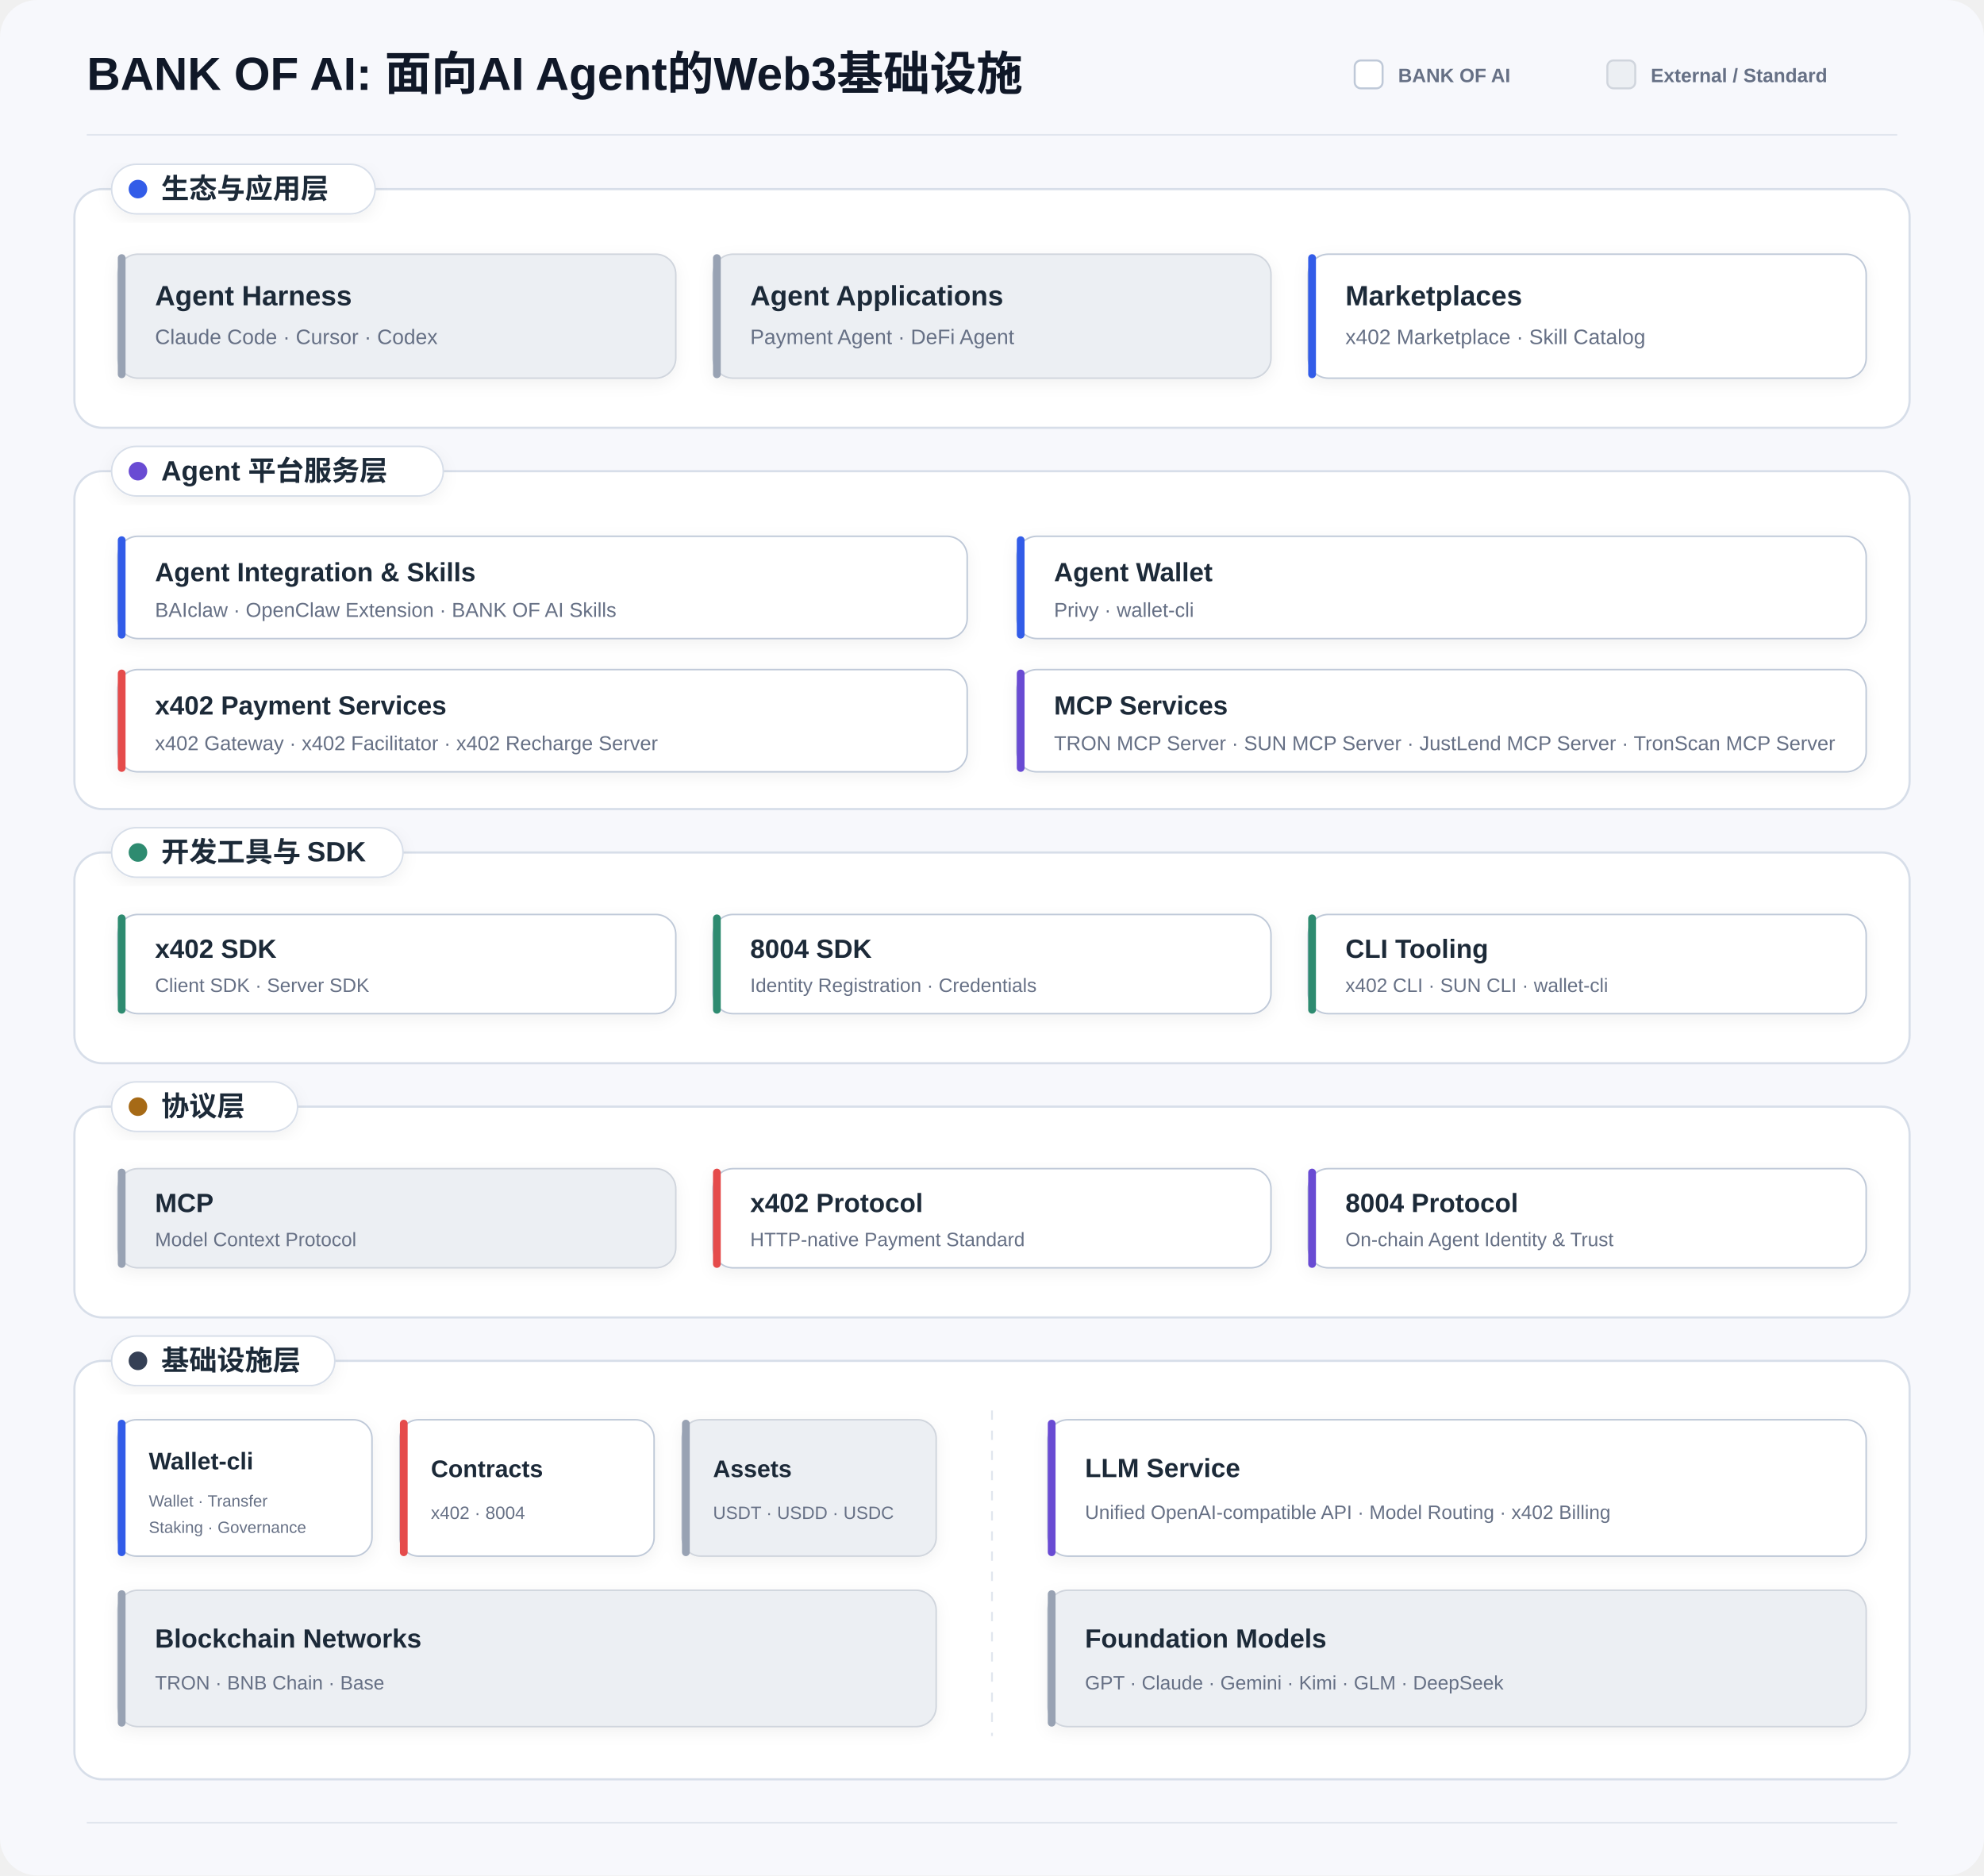
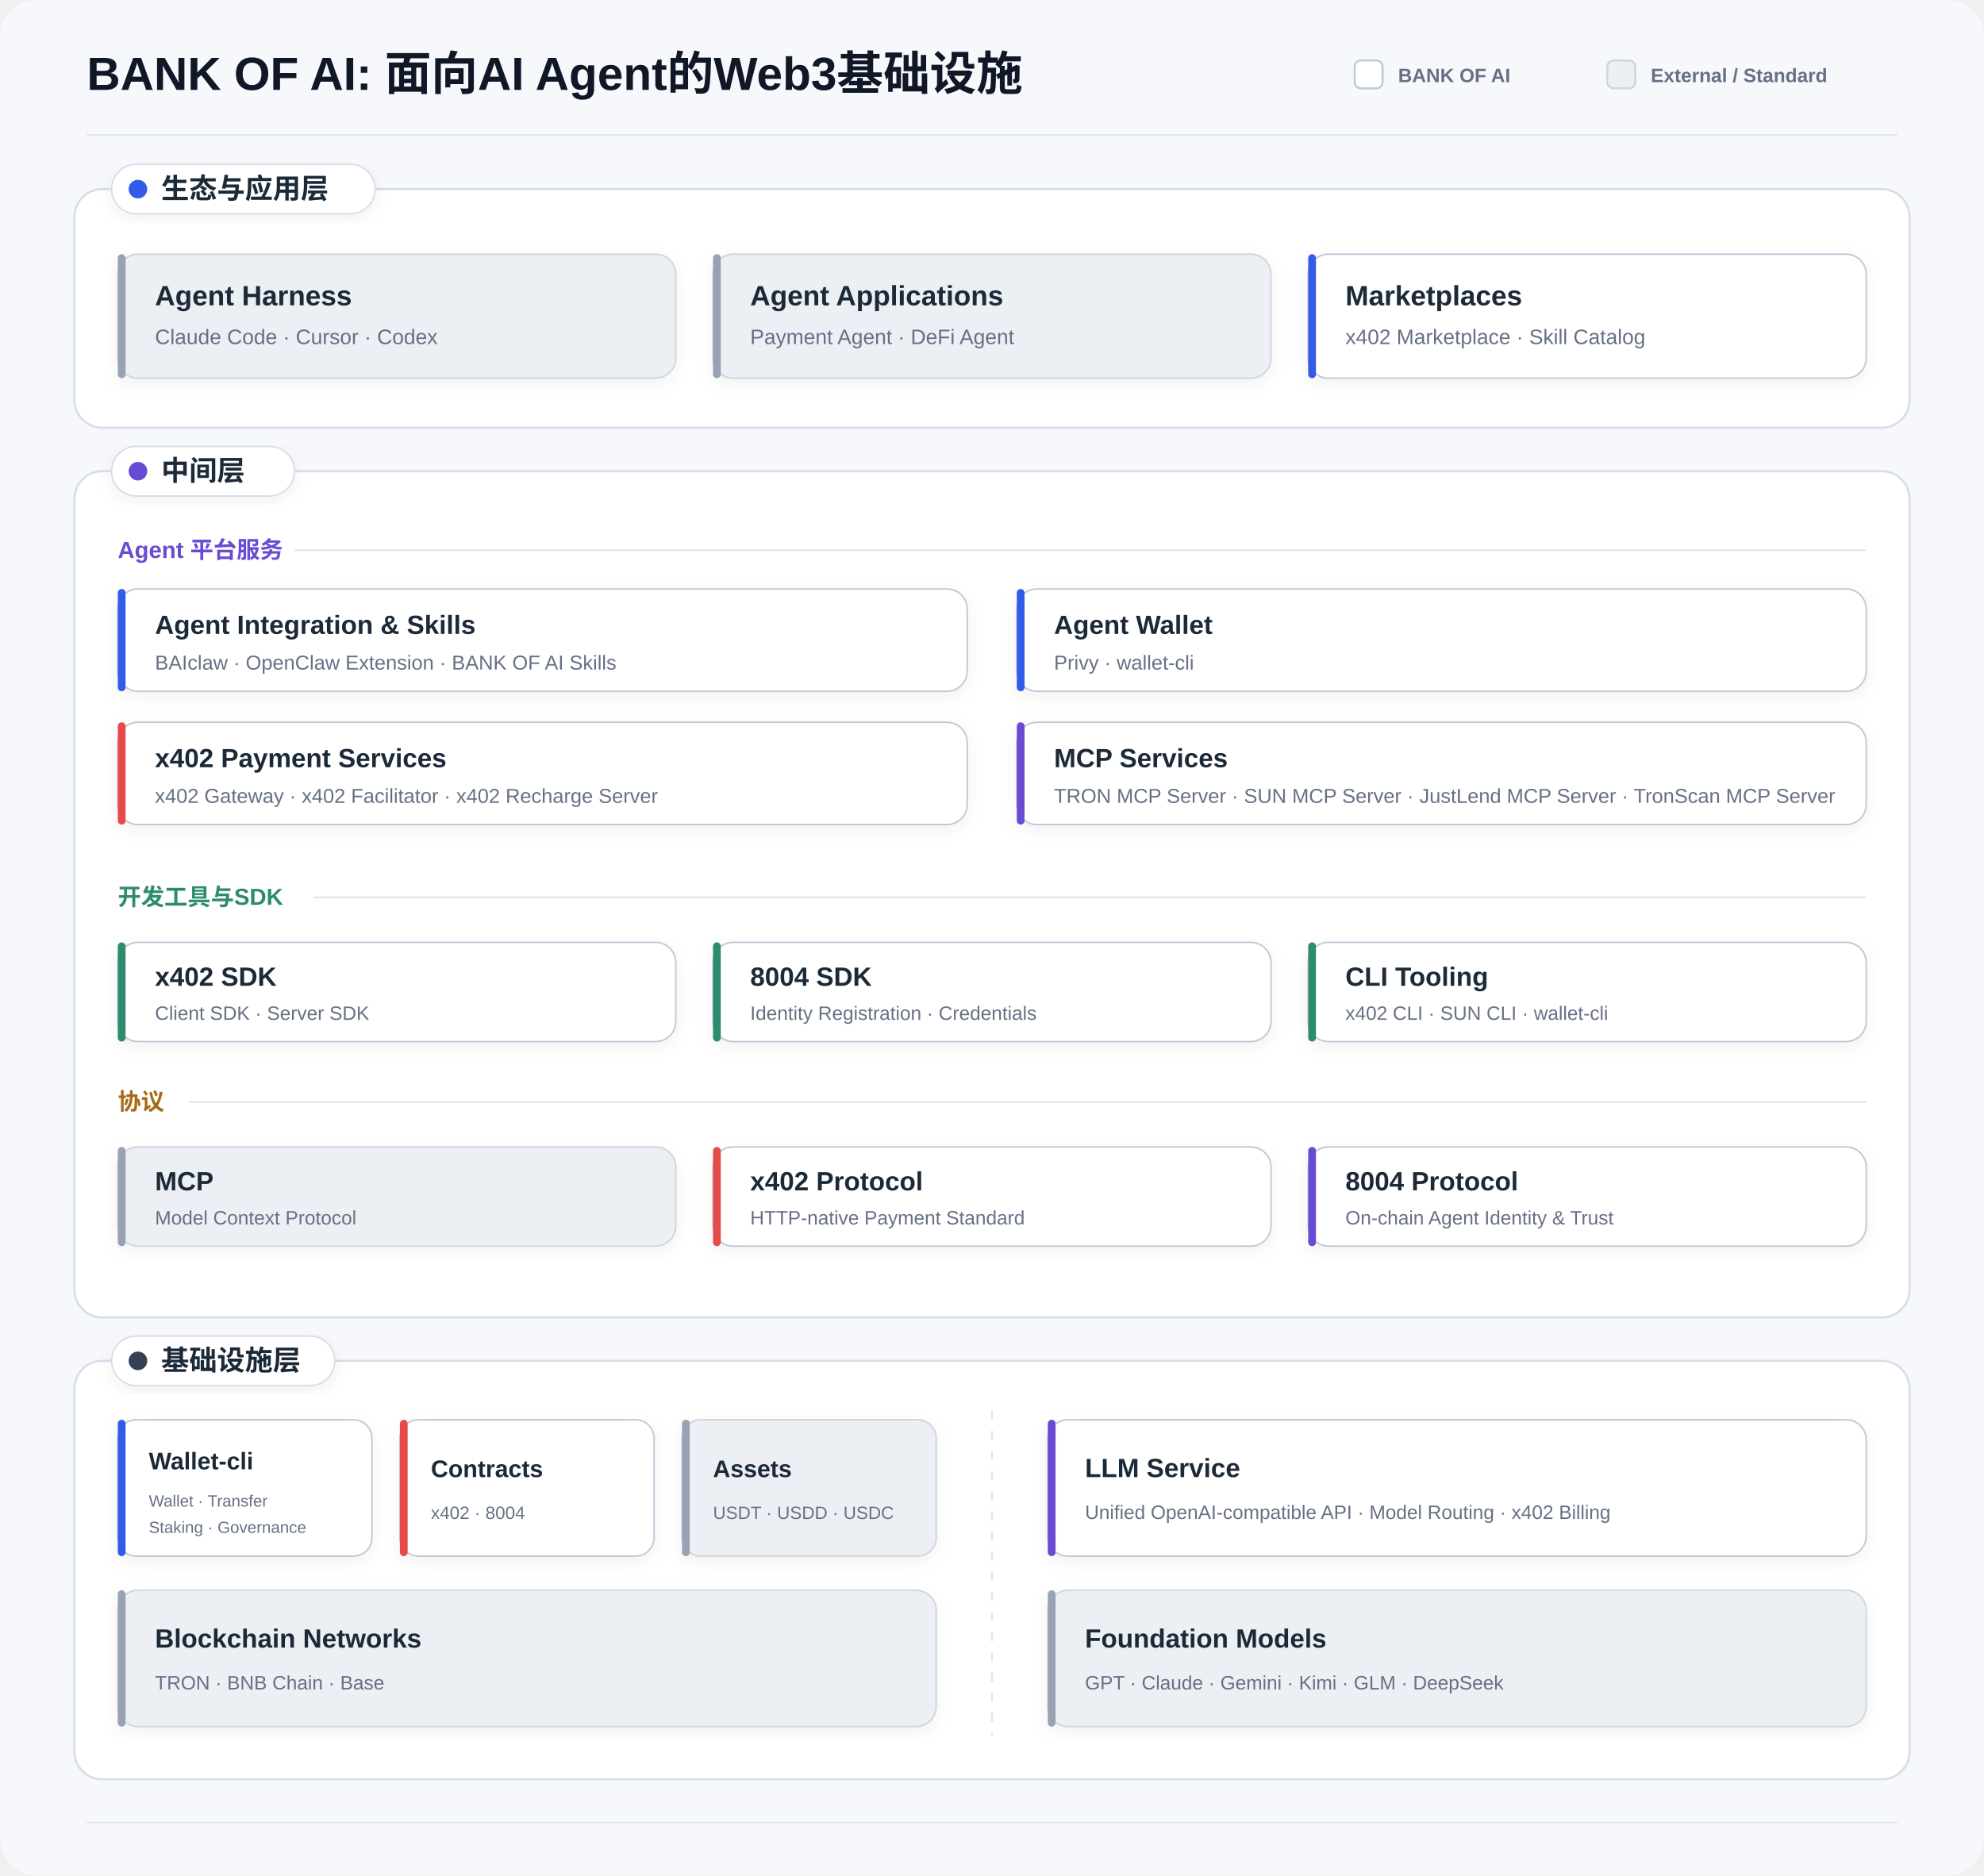
<svg xmlns="http://www.w3.org/2000/svg" width="1280" height="1210" viewBox="0 0 1280 1210" font-family="-apple-system, BlinkMacSystemFont, 'PingFang SC', 'Helvetica Neue', Arial, sans-serif" role="img" aria-labelledby="title desc">
  <defs>
    <filter id="shadow" x="-8%" y="-12%" width="116%" height="130%">
      <feDropShadow dx="0" dy="3" stdDeviation="5" flood-color="#101828" flood-opacity=".055" />
    </filter>
  </defs>
  <rect width="1280" height="1210" rx="24" fill="#F7F8FC" />
  <text x="56" y="58" font-size="30" font-weight="750" fill="#101828">BANK OF AI: 面向AI Agent的Web3基础设施</text>
  <g>
    <rect x="874" y="39" width="18" height="18" rx="4" fill="#FFFFFF" stroke="#BFC9D8" stroke-width="1.3" />
    <text x="902" y="53" font-size="12.5" font-weight="650" fill="#667085">BANK OF AI</text>
    <rect x="1037" y="39" width="18" height="18" rx="4" fill="#ECEFF3" stroke="#D0D5DD" stroke-width="1.3" />
    <text x="1065" y="53" font-size="12.5" font-weight="650" fill="#667085">External / Standard</text>
  </g>
  <line x1="56" y1="87" x2="1224" y2="87" stroke="#E1E6EE" />
  <rect x="48" y="122" width="1184" height="154" rx="18" fill="#FFFFFF" stroke="#D7DEE9" stroke-width="1.4" />
  <g filter="url(#shadow)">
    <rect x="72" y="106" width="170" height="32" rx="16" fill="#FFFFFF" stroke="#D7DEE9" />
    <circle cx="89" cy="122" r="6" fill="#315BE8" />
    <text x="104" y="128" font-size="18" font-weight="720" fill="#1D2939">生态与应用层</text>
  </g>
  <g filter="url(#shadow)">
    <rect x="76" y="164" width="360" height="80" rx="13" fill="#ECEFF3" stroke="#D0D5DD" />
    <rect x="76" y="164" width="5" height="80" rx="2.5" fill="#98A2B3" />
    <text x="100" y="197" font-size="18" font-weight="720" fill="#1D2939">Agent Harness</text>
    <text x="100" y="222" font-size="13.5" fill="#667085">Claude Code · Cursor · Codex</text>
    <rect x="460" y="164" width="360" height="80" rx="13" fill="#ECEFF3" stroke="#D0D5DD" />
    <rect x="460" y="164" width="5" height="80" rx="2.5" fill="#98A2B3" />
    <text x="484" y="197" font-size="18" font-weight="720" fill="#1D2939">Agent Applications</text>
    <text x="484" y="222" font-size="13.5" fill="#667085">Payment Agent · DeFi Agent</text>
    <rect x="844" y="164" width="360" height="80" rx="13" fill="#FFFFFF" stroke="#BFC9D8" />
    <rect x="844" y="164" width="5" height="80" rx="2.5" fill="#315BE8" />
    <text x="868" y="197" font-size="18" font-weight="720" fill="#1D2939">Marketplaces</text>
    <text x="868" y="222" font-size="13.5" fill="#667085">x402 Marketplace · Skill Catalog</text>
  </g>
-   <rect x="48" y="304" width="1184" height="218" rx="18" fill="#FFFFFF" stroke="#D7DEE9" stroke-width="1.4" />
+   <rect x="48" y="304" width="1184" height="546" rx="18" fill="#FFFFFF" stroke="#D7DEE9" stroke-width="1.4" />
  <g filter="url(#shadow)">
-     <rect x="72" y="288" width="214" height="32" rx="16" fill="#FFFFFF" stroke="#D7DEE9" />
+     <rect x="72" y="288" width="118" height="32" rx="16" fill="#FFFFFF" stroke="#D7DEE9" />
    <circle cx="89" cy="304" r="6" fill="#694CD3" />
-     <text x="104" y="310" font-size="18" font-weight="720" fill="#1D2939">Agent 平台服务层</text>
+     <text x="104" y="310" font-size="18" font-weight="720" fill="#1D2939">中间层</text>
  </g>
+   <text x="76" y="360" font-size="15" font-weight="720" fill="#694CD3">Agent 平台服务</text>
+   <line x1="190" y1="355" x2="1204" y2="355" stroke="#E1E6EE" stroke-width="1.2" />
  <g filter="url(#shadow)">
-     <rect x="76" y="346" width="548" height="66" rx="13" fill="#FFFFFF" stroke="#BFC9D8" />
-     <rect x="76" y="346" width="5" height="66" rx="2.5" fill="#315BE8" />
-     <text x="100" y="375" font-size="17" font-weight="720" fill="#1D2939">Agent Integration &amp; Skills</text>
-     <text x="100" y="398" font-size="13" fill="#667085">BAIclaw · OpenClaw Extension · BANK OF AI Skills</text>
-     <rect x="656" y="346" width="548" height="66" rx="13" fill="#FFFFFF" stroke="#BFC9D8" />
-     <rect x="656" y="346" width="5" height="66" rx="2.5" fill="#315BE8" />
-     <text x="680" y="375" font-size="17" font-weight="720" fill="#1D2939">Agent Wallet</text>
-     <text x="680" y="398" font-size="13" fill="#667085">Privy · wallet-cli</text>
-     <rect x="76" y="432" width="548" height="66" rx="13" fill="#FFFFFF" stroke="#BFC9D8" />
-     <rect x="76" y="432" width="5" height="66" rx="2.5" fill="#E54B4B" />
-     <text x="100" y="461" font-size="17" font-weight="720" fill="#1D2939">x402 Payment Services</text>
-     <text x="100" y="484" font-size="13" fill="#667085">x402 Gateway · x402 Facilitator · x402 Recharge Server</text>
-     <rect x="656" y="432" width="548" height="66" rx="13" fill="#FFFFFF" stroke="#BFC9D8" />
-     <rect x="656" y="432" width="5" height="66" rx="2.5" fill="#694CD3" />
-     <text x="680" y="461" font-size="17" font-weight="720" fill="#1D2939">MCP Services</text>
-     <text x="680" y="484" font-size="13" fill="#667085">TRON MCP Server · SUN MCP Server · JustLend MCP Server · TronScan MCP Server</text>
+     <rect x="76" y="380" width="548" height="66" rx="13" fill="#FFFFFF" stroke="#BFC9D8" />
+     <rect x="76" y="380" width="5" height="66" rx="2.5" fill="#315BE8" />
+     <text x="100" y="409" font-size="17" font-weight="720" fill="#1D2939">Agent Integration &amp; Skills</text>
+     <text x="100" y="432" font-size="13" fill="#667085">BAIclaw · OpenClaw Extension · BANK OF AI Skills</text>
+     <rect x="656" y="380" width="548" height="66" rx="13" fill="#FFFFFF" stroke="#BFC9D8" />
+     <rect x="656" y="380" width="5" height="66" rx="2.5" fill="#315BE8" />
+     <text x="680" y="409" font-size="17" font-weight="720" fill="#1D2939">Agent Wallet</text>
+     <text x="680" y="432" font-size="13" fill="#667085">Privy · wallet-cli</text>
+     <rect x="76" y="466" width="548" height="66" rx="13" fill="#FFFFFF" stroke="#BFC9D8" />
+     <rect x="76" y="466" width="5" height="66" rx="2.5" fill="#E54B4B" />
+     <text x="100" y="495" font-size="17" font-weight="720" fill="#1D2939">x402 Payment Services</text>
+     <text x="100" y="518" font-size="13" fill="#667085">x402 Gateway · x402 Facilitator · x402 Recharge Server</text>
+     <rect x="656" y="466" width="548" height="66" rx="13" fill="#FFFFFF" stroke="#BFC9D8" />
+     <rect x="656" y="466" width="5" height="66" rx="2.5" fill="#694CD3" />
+     <text x="680" y="495" font-size="17" font-weight="720" fill="#1D2939">MCP Services</text>
+     <text x="680" y="518" font-size="13" fill="#667085">TRON MCP Server · SUN MCP Server · JustLend MCP Server · TronScan MCP Server</text>
  </g>
-   <rect x="48" y="550" width="1184" height="136" rx="18" fill="#FFFFFF" stroke="#D7DEE9" stroke-width="1.4" />
+   <text x="76" y="584" font-size="15" font-weight="720" fill="#2D8B70">开发工具与SDK</text>
+   <line x1="202" y1="579" x2="1204" y2="579" stroke="#E1E6EE" stroke-width="1.2" />
  <g filter="url(#shadow)">
-     <rect x="72" y="534" width="188" height="32" rx="16" fill="#FFFFFF" stroke="#D7DEE9" />
-     <circle cx="89" cy="550" r="6" fill="#2D8B70" />
-     <text x="104" y="556" font-size="18" font-weight="720" fill="#1D2939">开发工具与 SDK</text>
+     <rect x="76" y="608" width="360" height="64" rx="13" fill="#FFFFFF" stroke="#BFC9D8" />
+     <rect x="76" y="608" width="5" height="64" rx="2.5" fill="#2D8B70" />
+     <text x="100" y="636" font-size="17" font-weight="720" fill="#1D2939">x402 SDK</text>
+     <text x="100" y="658" font-size="12.5" fill="#667085">Client SDK · Server SDK</text>
+     <rect x="460" y="608" width="360" height="64" rx="13" fill="#FFFFFF" stroke="#BFC9D8" />
+     <rect x="460" y="608" width="5" height="64" rx="2.5" fill="#2D8B70" />
+     <text x="484" y="636" font-size="17" font-weight="720" fill="#1D2939">8004 SDK</text>
+     <text x="484" y="658" font-size="12.5" fill="#667085">Identity Registration · Credentials</text>
+     <rect x="844" y="608" width="360" height="64" rx="13" fill="#FFFFFF" stroke="#BFC9D8" />
+     <rect x="844" y="608" width="5" height="64" rx="2.5" fill="#2D8B70" />
+     <text x="868" y="636" font-size="17" font-weight="720" fill="#1D2939">CLI Tooling</text>
+     <text x="868" y="658" font-size="12.5" fill="#667085">x402 CLI · SUN CLI · wallet-cli</text>
  </g>
+   <text x="76" y="716" font-size="15" font-weight="720" fill="#A66A18">协议</text>
+   <line x1="122" y1="711" x2="1204" y2="711" stroke="#E1E6EE" stroke-width="1.2" />
  <g filter="url(#shadow)">
-     <rect x="76" y="590" width="360" height="64" rx="13" fill="#FFFFFF" stroke="#BFC9D8" />
-     <rect x="76" y="590" width="5" height="64" rx="2.5" fill="#2D8B70" />
-     <text x="100" y="618" font-size="17" font-weight="720" fill="#1D2939">x402 SDK</text>
-     <text x="100" y="640" font-size="12.5" fill="#667085">Client SDK · Server SDK</text>
-     <rect x="460" y="590" width="360" height="64" rx="13" fill="#FFFFFF" stroke="#BFC9D8" />
-     <rect x="460" y="590" width="5" height="64" rx="2.5" fill="#2D8B70" />
-     <text x="484" y="618" font-size="17" font-weight="720" fill="#1D2939">8004 SDK</text>
-     <text x="484" y="640" font-size="12.5" fill="#667085">Identity Registration · Credentials</text>
-     <rect x="844" y="590" width="360" height="64" rx="13" fill="#FFFFFF" stroke="#BFC9D8" />
-     <rect x="844" y="590" width="5" height="64" rx="2.5" fill="#2D8B70" />
-     <text x="868" y="618" font-size="17" font-weight="720" fill="#1D2939">CLI Tooling</text>
-     <text x="868" y="640" font-size="12.5" fill="#667085">x402 CLI · SUN CLI · wallet-cli</text>
-   </g>
-   <rect x="48" y="714" width="1184" height="136" rx="18" fill="#FFFFFF" stroke="#D7DEE9" stroke-width="1.4" />
-   <g filter="url(#shadow)">
-     <rect x="72" y="698" width="120" height="32" rx="16" fill="#FFFFFF" stroke="#D7DEE9" />
-     <circle cx="89" cy="714" r="6" fill="#A66A18" />
-     <text x="104" y="720" font-size="18" font-weight="720" fill="#1D2939">协议层</text>
-   </g>
-   <g filter="url(#shadow)">
-     <rect x="76" y="754" width="360" height="64" rx="13" fill="#ECEFF3" stroke="#D0D5DD" />
-     <rect x="76" y="754" width="5" height="64" rx="2.5" fill="#98A2B3" />
-     <text x="100" y="782" font-size="17" font-weight="720" fill="#1D2939">MCP</text>
-     <text x="100" y="804" font-size="12.5" fill="#667085">Model Context Protocol</text>
-     <rect x="460" y="754" width="360" height="64" rx="13" fill="#FFFFFF" stroke="#BFC9D8" />
-     <rect x="460" y="754" width="5" height="64" rx="2.5" fill="#E54B4B" />
-     <text x="484" y="782" font-size="17" font-weight="720" fill="#1D2939">x402 Protocol</text>
-     <text x="484" y="804" font-size="12.5" fill="#667085">HTTP-native Payment Standard</text>
-     <rect x="844" y="754" width="360" height="64" rx="13" fill="#FFFFFF" stroke="#BFC9D8" />
-     <rect x="844" y="754" width="5" height="64" rx="2.5" fill="#694CD3" />
-     <text x="868" y="782" font-size="17" font-weight="720" fill="#1D2939">8004 Protocol</text>
-     <text x="868" y="804" font-size="12.5" fill="#667085">On-chain Agent Identity &amp; Trust</text>
+     <rect x="76" y="740" width="360" height="64" rx="13" fill="#ECEFF3" stroke="#D0D5DD" />
+     <rect x="76" y="740" width="5" height="64" rx="2.5" fill="#98A2B3" />
+     <text x="100" y="768" font-size="17" font-weight="720" fill="#1D2939">MCP</text>
+     <text x="100" y="790" font-size="12.5" fill="#667085">Model Context Protocol</text>
+     <rect x="460" y="740" width="360" height="64" rx="13" fill="#FFFFFF" stroke="#BFC9D8" />
+     <rect x="460" y="740" width="5" height="64" rx="2.5" fill="#E54B4B" />
+     <text x="484" y="768" font-size="17" font-weight="720" fill="#1D2939">x402 Protocol</text>
+     <text x="484" y="790" font-size="12.5" fill="#667085">HTTP-native Payment Standard</text>
+     <rect x="844" y="740" width="360" height="64" rx="13" fill="#FFFFFF" stroke="#BFC9D8" />
+     <rect x="844" y="740" width="5" height="64" rx="2.5" fill="#694CD3" />
+     <text x="868" y="768" font-size="17" font-weight="720" fill="#1D2939">8004 Protocol</text>
+     <text x="868" y="790" font-size="12.5" fill="#667085">On-chain Agent Identity &amp; Trust</text>
  </g>
  <rect x="48" y="878" width="1184" height="270" rx="18" fill="#FFFFFF" stroke="#D7DEE9" stroke-width="1.4" />
  <g filter="url(#shadow)">
    <rect x="72" y="862" width="144" height="32" rx="16" fill="#FFFFFF" stroke="#D7DEE9" />
    <circle cx="89" cy="878" r="6" fill="#344054" />
    <text x="104" y="884" font-size="18" font-weight="720" fill="#1D2939">基础设施层</text>
  </g>
  <line x1="640" y1="910" x2="640" y2="1120" stroke="#E1E6EE" stroke-width="1.2" stroke-dasharray="6 7" />
  <g filter="url(#shadow)">
    <rect x="76" y="916" width="164" height="88" rx="12" fill="#FFFFFF" stroke="#BFC9D8" />
    <rect x="76" y="916" width="5" height="88" rx="2.5" fill="#315BE8" />
    <text x="96" y="948" font-size="15.5" font-weight="720" fill="#1D2939">Wallet-cli</text>
    <text x="96" y="972" font-size="10.5" fill="#667085">Wallet · Transfer</text>
    <text x="96" y="989" font-size="10.5" fill="#667085">Staking · Governance</text>
    <rect x="258" y="916" width="164" height="88" rx="12" fill="#FFFFFF" stroke="#BFC9D8" />
    <rect x="258" y="916" width="5" height="88" rx="2.5" fill="#E54B4B" />
    <text x="278" y="953" font-size="15.5" font-weight="720" fill="#1D2939">Contracts</text>
    <text x="278" y="980" font-size="11.5" fill="#667085">x402 · 8004</text>
    <rect x="440" y="916" width="164" height="88" rx="12" fill="#ECEFF3" stroke="#D0D5DD" />
    <rect x="440" y="916" width="5" height="88" rx="2.5" fill="#98A2B3" />
    <text x="460" y="953" font-size="15.5" font-weight="720" fill="#1D2939">Assets</text>
    <text x="460" y="980" font-size="11.5" fill="#667085">USDT · USDD · USDC</text>
    <rect x="76" y="1026" width="528" height="88" rx="13" fill="#ECEFF3" stroke="#D0D5DD" />
    <rect x="76" y="1026" width="5" height="88" rx="2.5" fill="#98A2B3" />
    <text x="100" y="1063" font-size="17" font-weight="720" fill="#1D2939">Blockchain Networks</text>
    <text x="100" y="1090" font-size="12.5" fill="#667085">TRON · BNB Chain · Base</text>
    <rect x="676" y="916" width="528" height="88" rx="13" fill="#FFFFFF" stroke="#BFC9D8" />
    <rect x="676" y="916" width="5" height="88" rx="2.5" fill="#694CD3" />
    <text x="700" y="953" font-size="17" font-weight="720" fill="#1D2939">LLM Service</text>
    <text x="700" y="980" font-size="12.5" fill="#667085">Unified OpenAI-compatible API · Model Routing · x402 Billing</text>
    <rect x="676" y="1026" width="528" height="88" rx="13" fill="#ECEFF3" stroke="#D0D5DD" />
    <rect x="676" y="1026" width="5" height="88" rx="2.5" fill="#98A2B3" />
    <text x="700" y="1063" font-size="17" font-weight="720" fill="#1D2939">Foundation Models</text>
    <text x="700" y="1090" font-size="12.5" fill="#667085">GPT · Claude · Gemini · Kimi · GLM · DeepSeek</text>
  </g>
  <line x1="56" y1="1176" x2="1224" y2="1176" stroke="#E1E6EE" />
</svg>
